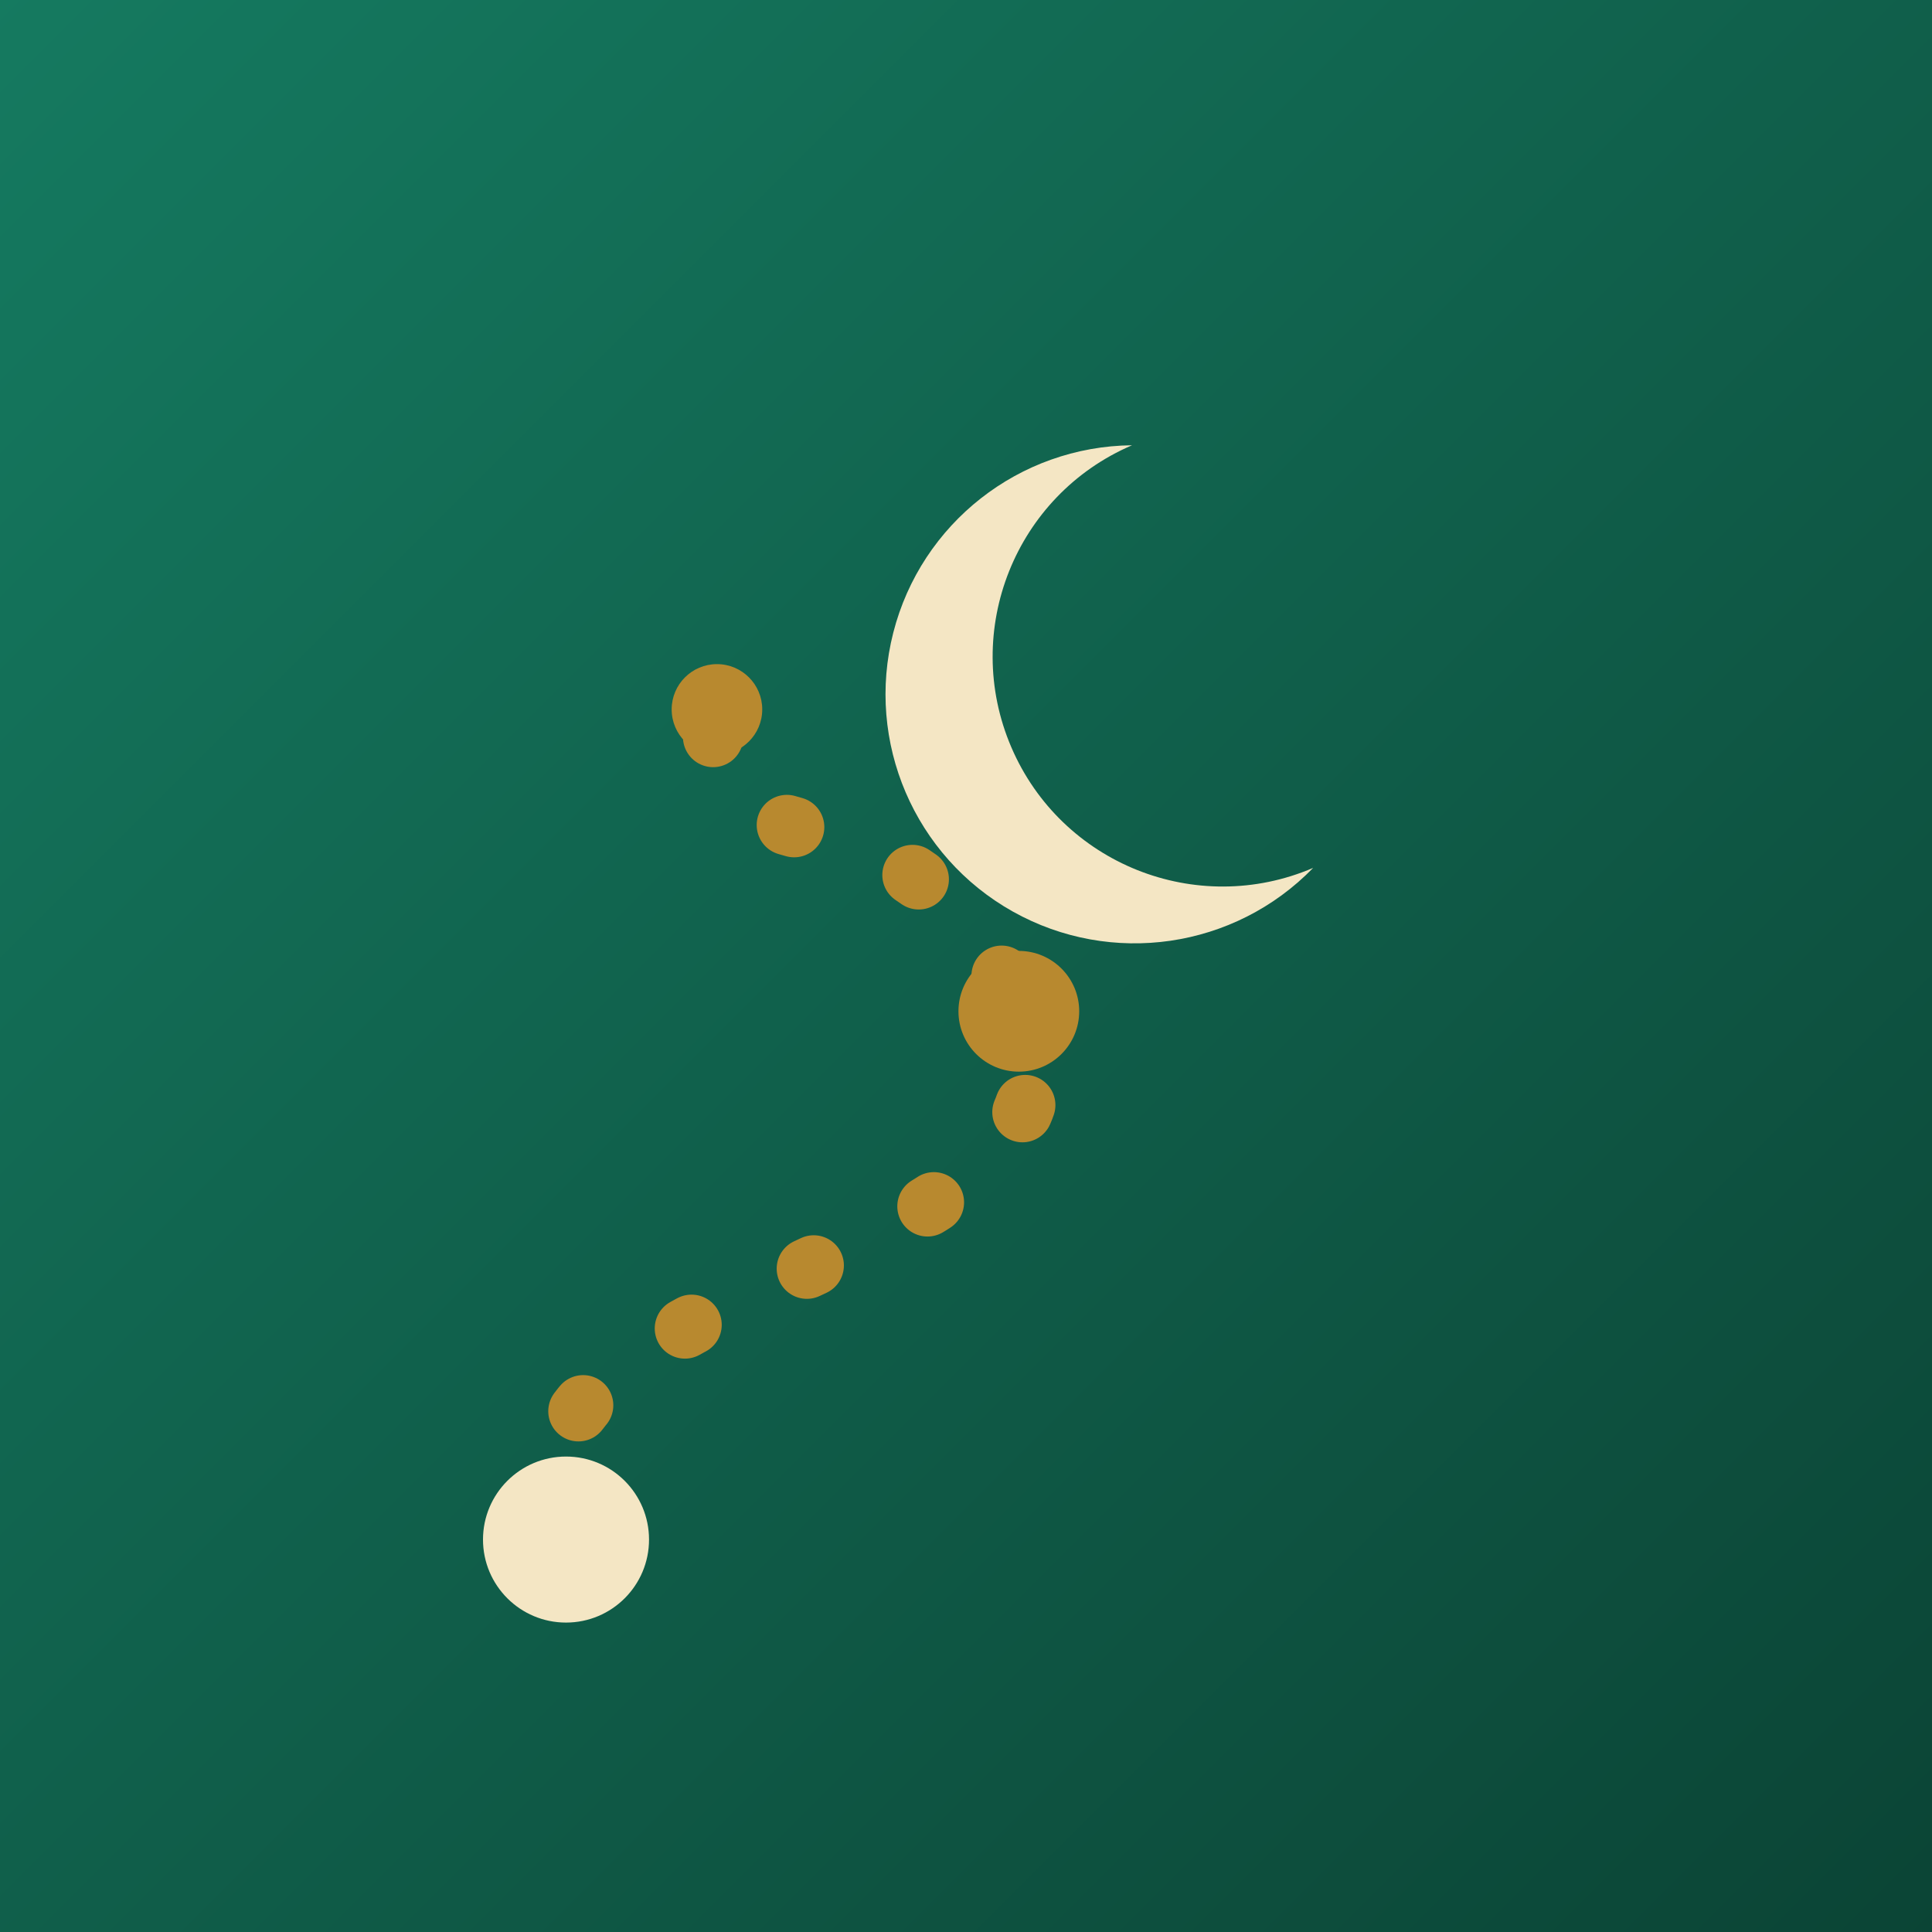
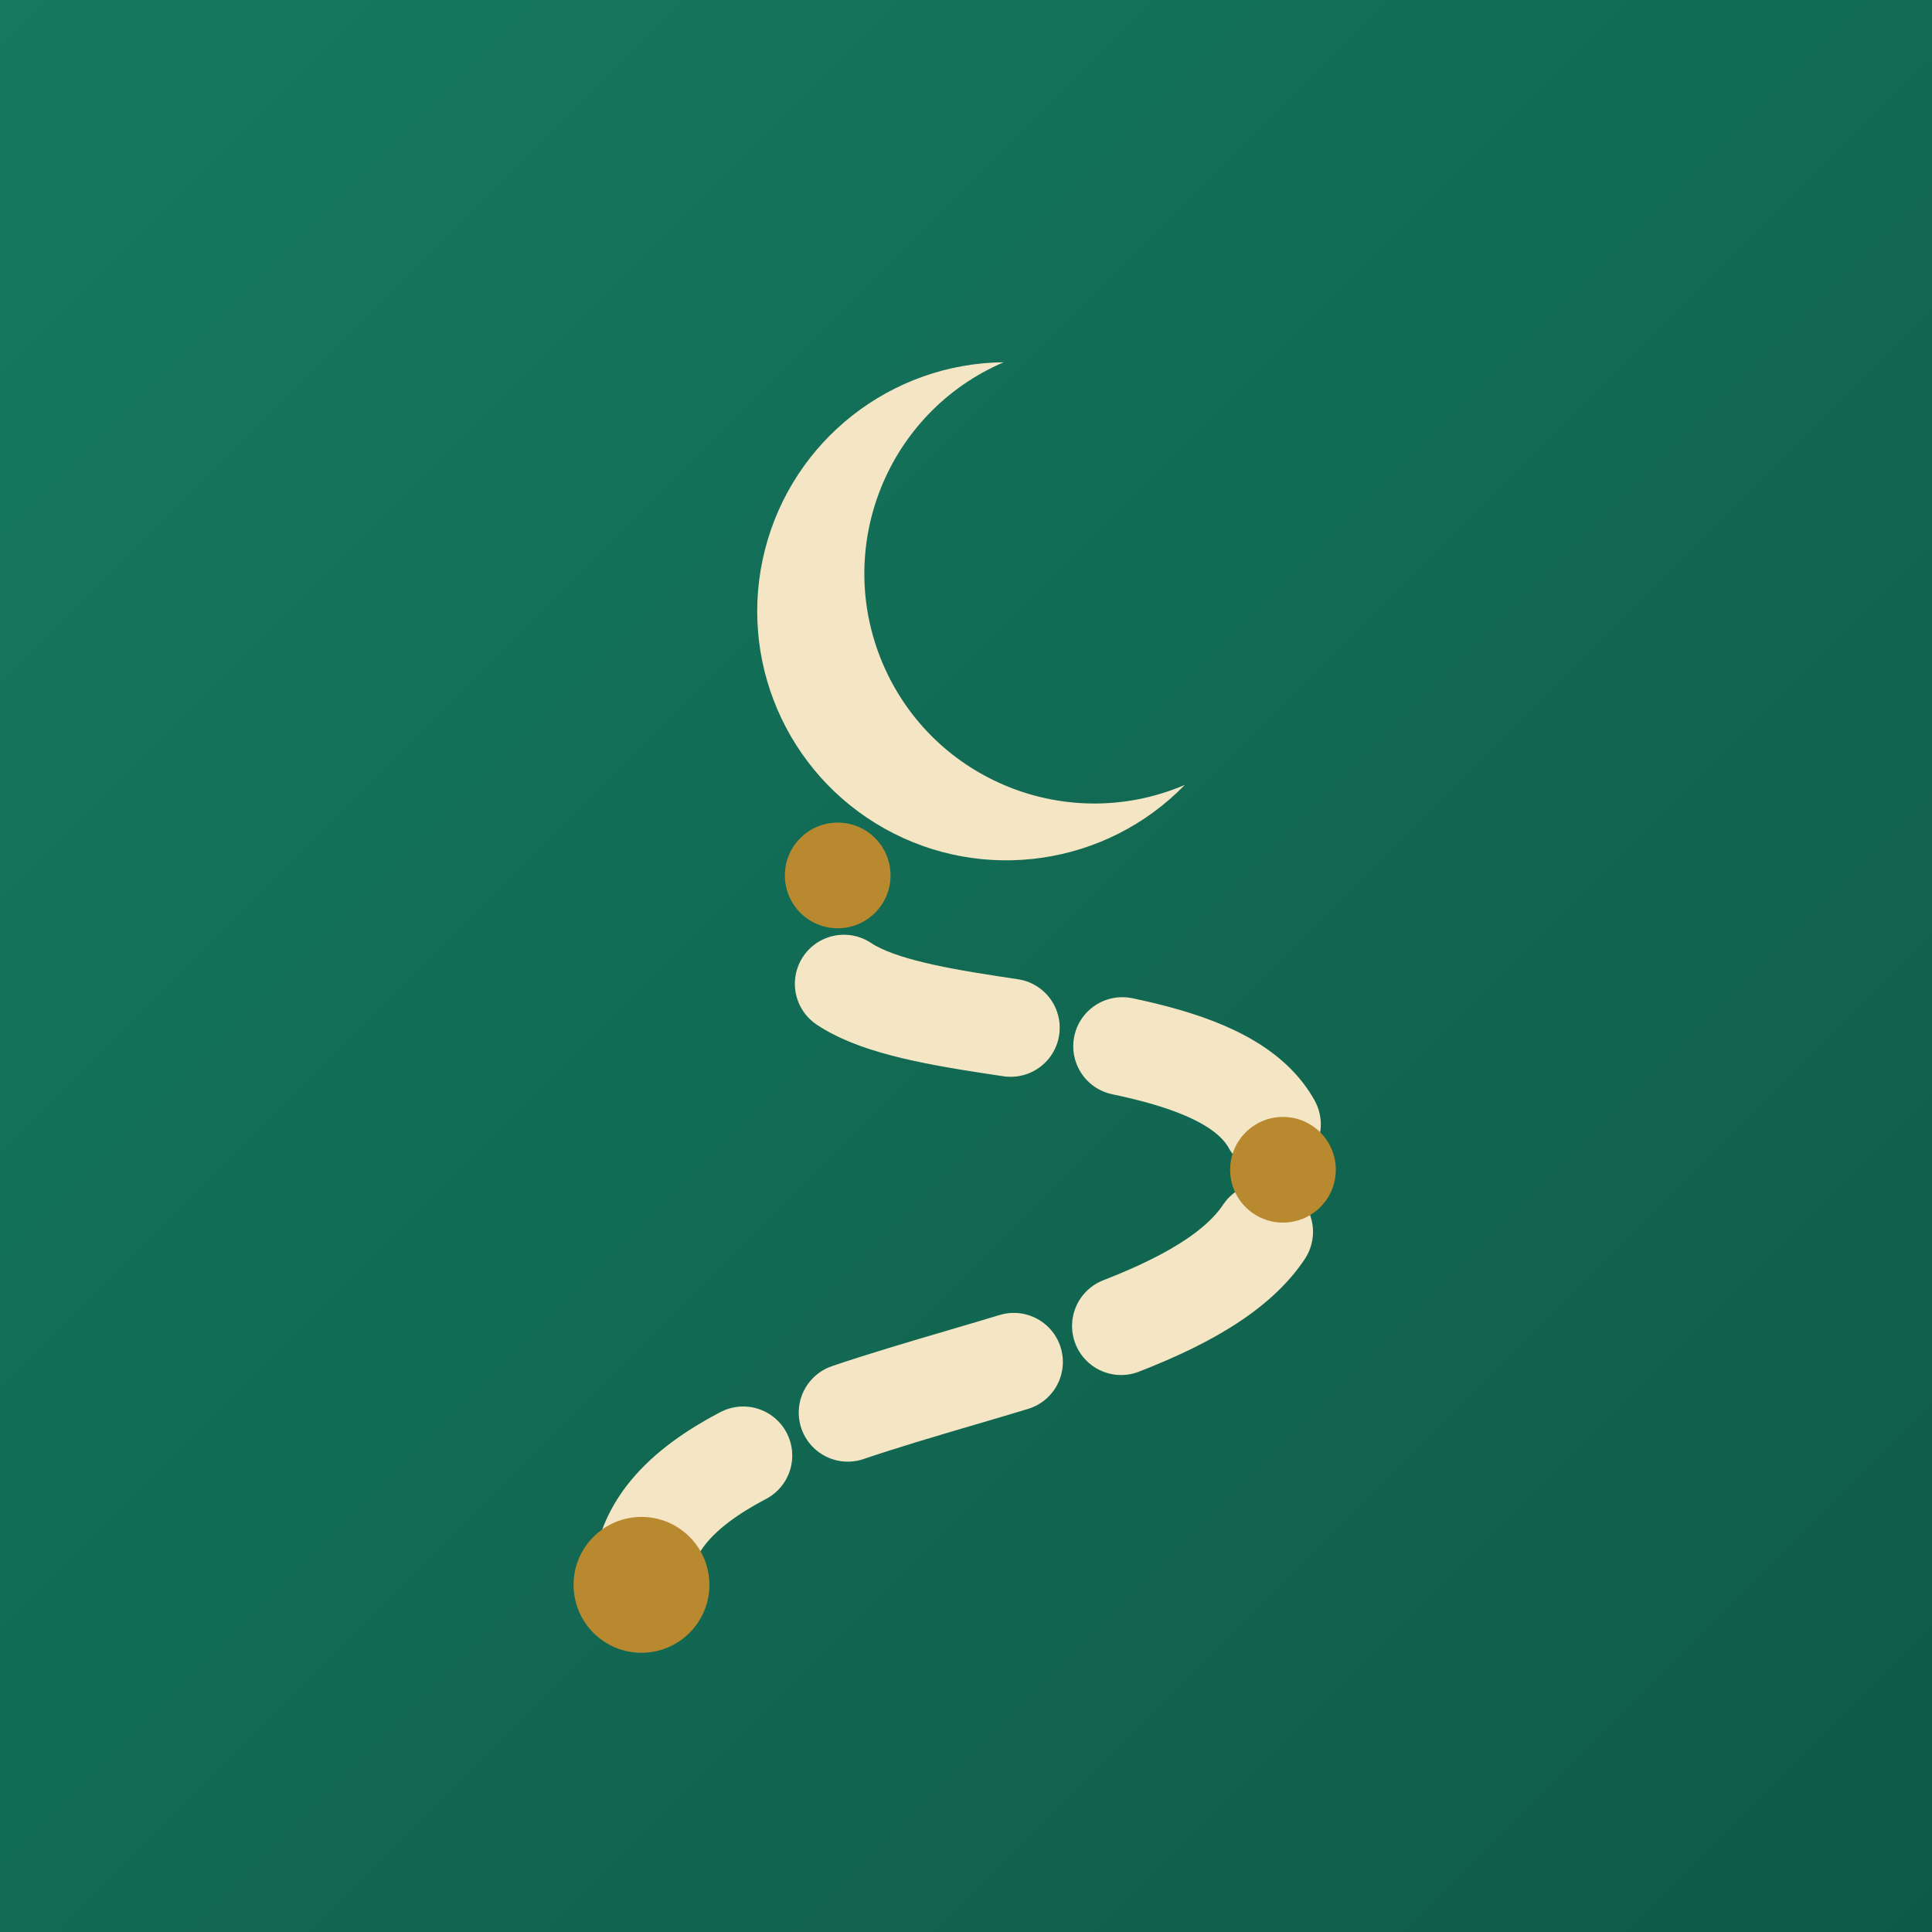
<svg xmlns="http://www.w3.org/2000/svg" viewBox="0 0 512 512">
  <defs>
    <linearGradient id="g" x1="0" y1="0" x2="1" y2="1">
      <stop offset="0" stop-color="#157a60" />
-       <stop offset="1" stop-color="#0b4435" />
+       <stop offset="1" stop-color="#0f5a47" />
    </linearGradient>
  </defs>
  <rect width="512" height="512" fill="url(#g)" />
-   <path d="M300 118a66 66 0 1 0 48 112 52 52 0 0 1-48-112z" fill="#f4e6c4" />
-   <path d="M150 408c-30-70 150-70 120-140s-90-30-80-80" fill="none" stroke="#b8892f" stroke-width="16" stroke-linecap="round" stroke-dasharray="2 34" />
-   <circle cx="150" cy="408" r="22" fill="#f4e6c4" />
-   <circle cx="270" cy="268" r="16" fill="#b8892f" />
-   <circle cx="190" cy="188" r="12" fill="#b8892f" />
+   <path transform="translate(-34 -22)" d="M300 118a66 66 0 1 0 48 112 52 52 0 0 1-48-112z" fill="#f4e6c4" />
+   <path d="M170 420C170 360 340 370 340 310C340 255 190 290 220 235" fill="none" stroke="#f4e6c4" stroke-width="26" stroke-linecap="round" stroke-dasharray="46 30" />
+   <circle cx="170" cy="420" r="18" fill="#b8892f" />
+   <circle cx="340" cy="310" r="14" fill="#b8892f" />
+   <circle cx="222" cy="232" r="14" fill="#b8892f" />
</svg>
